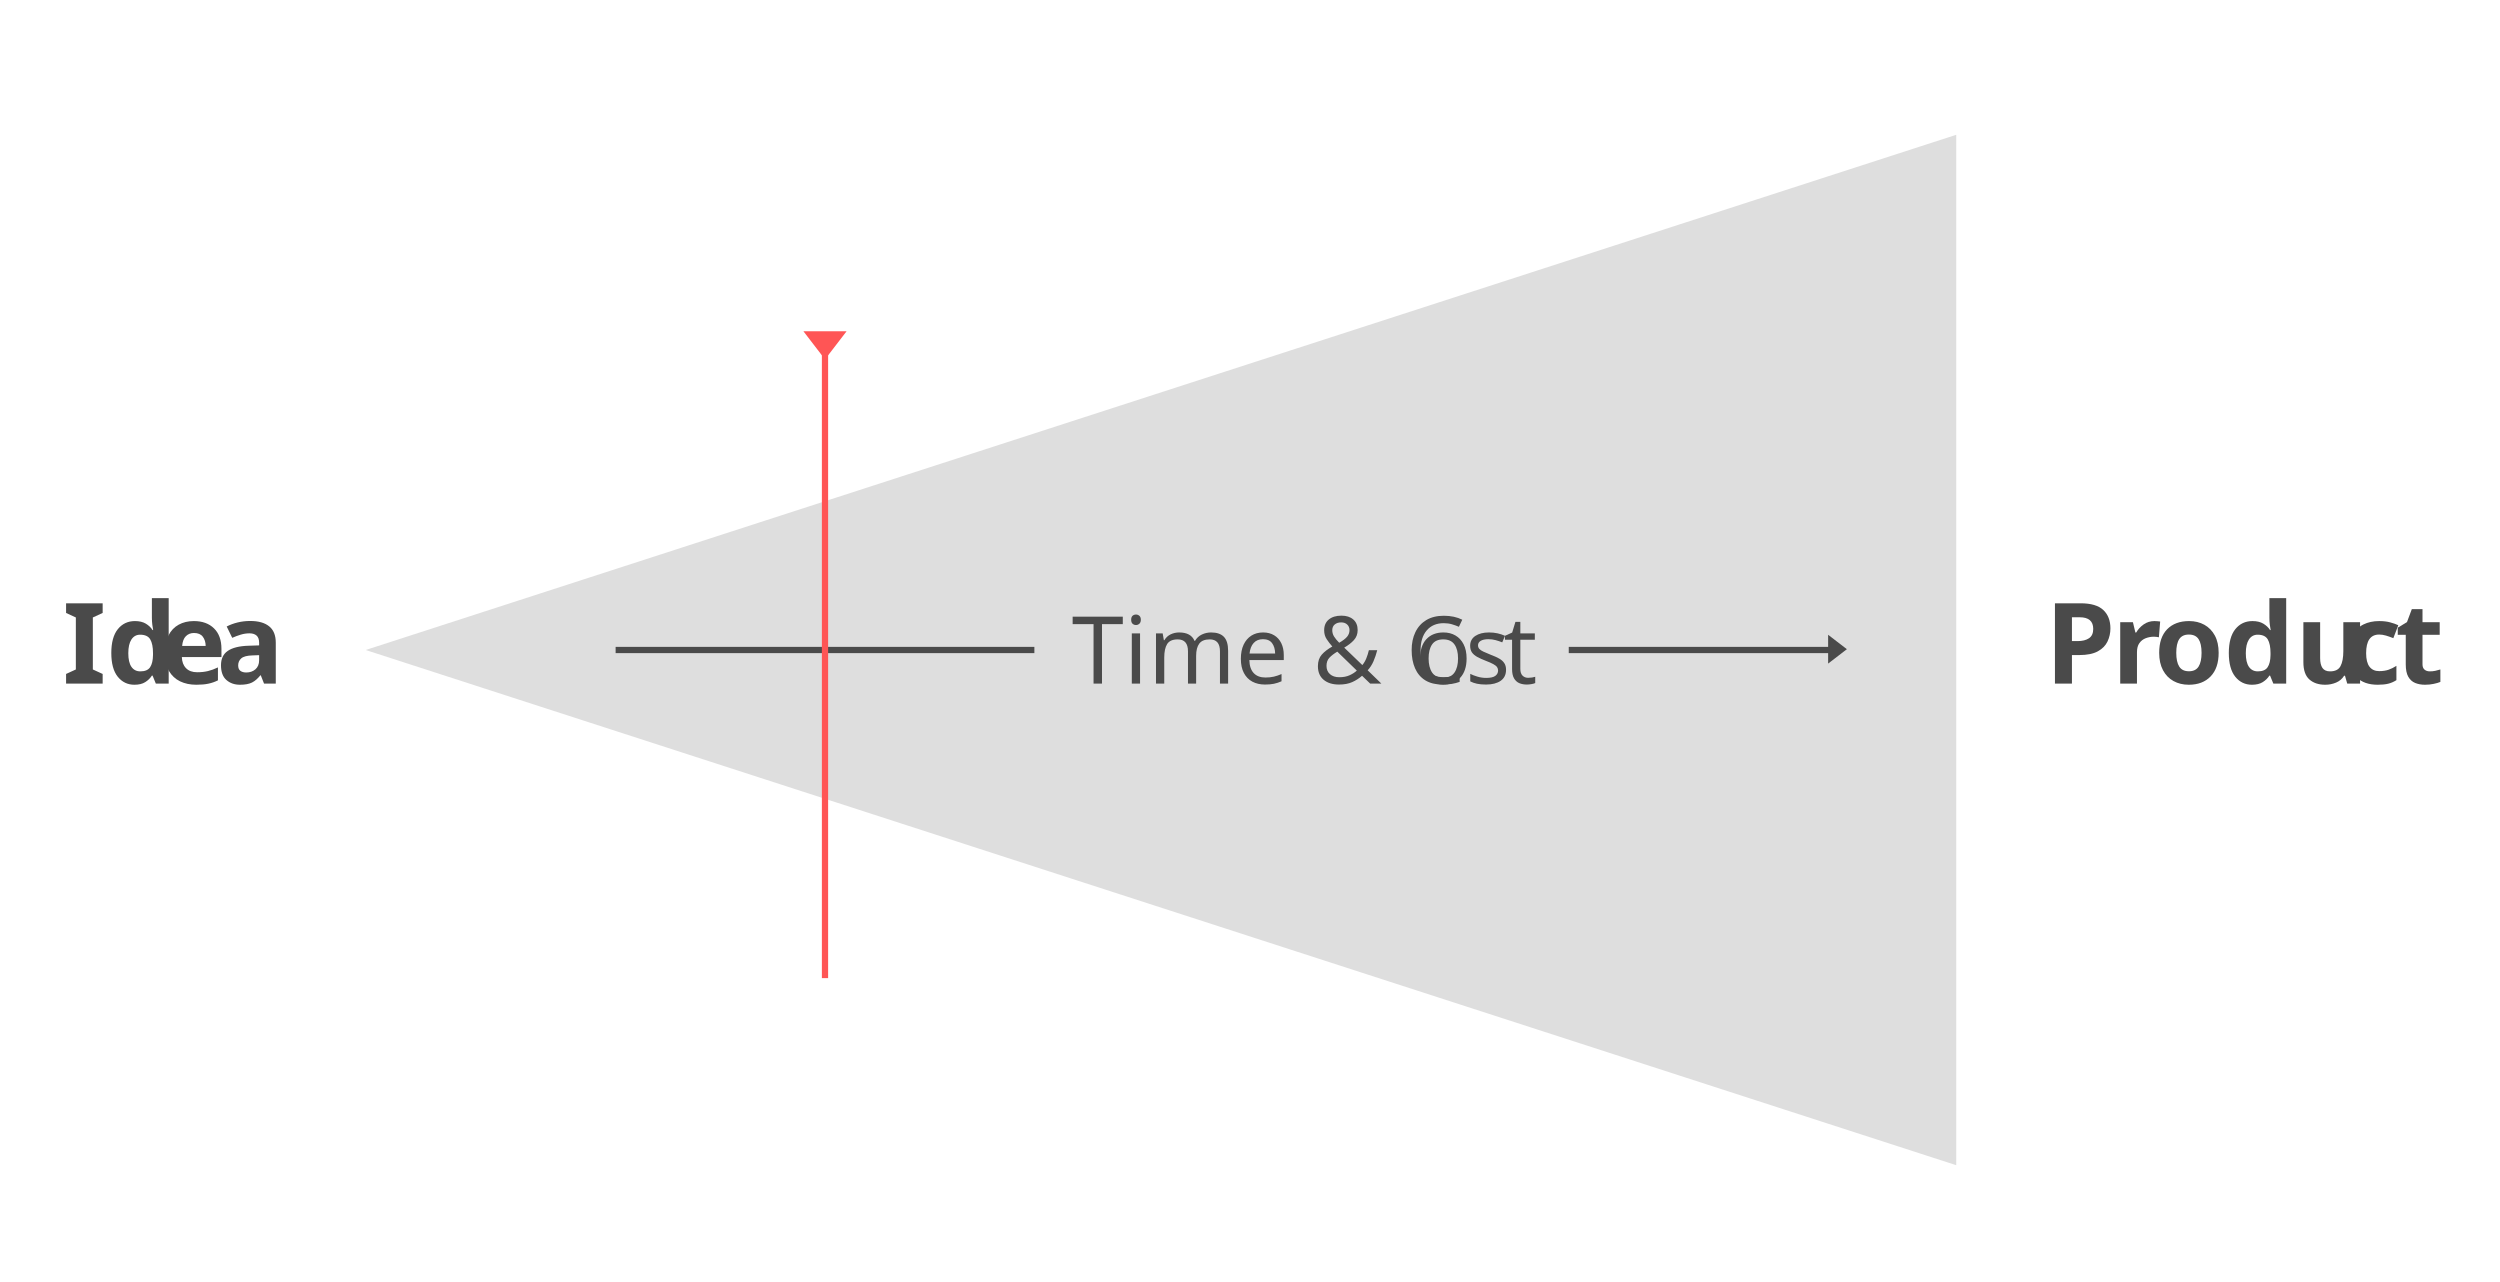
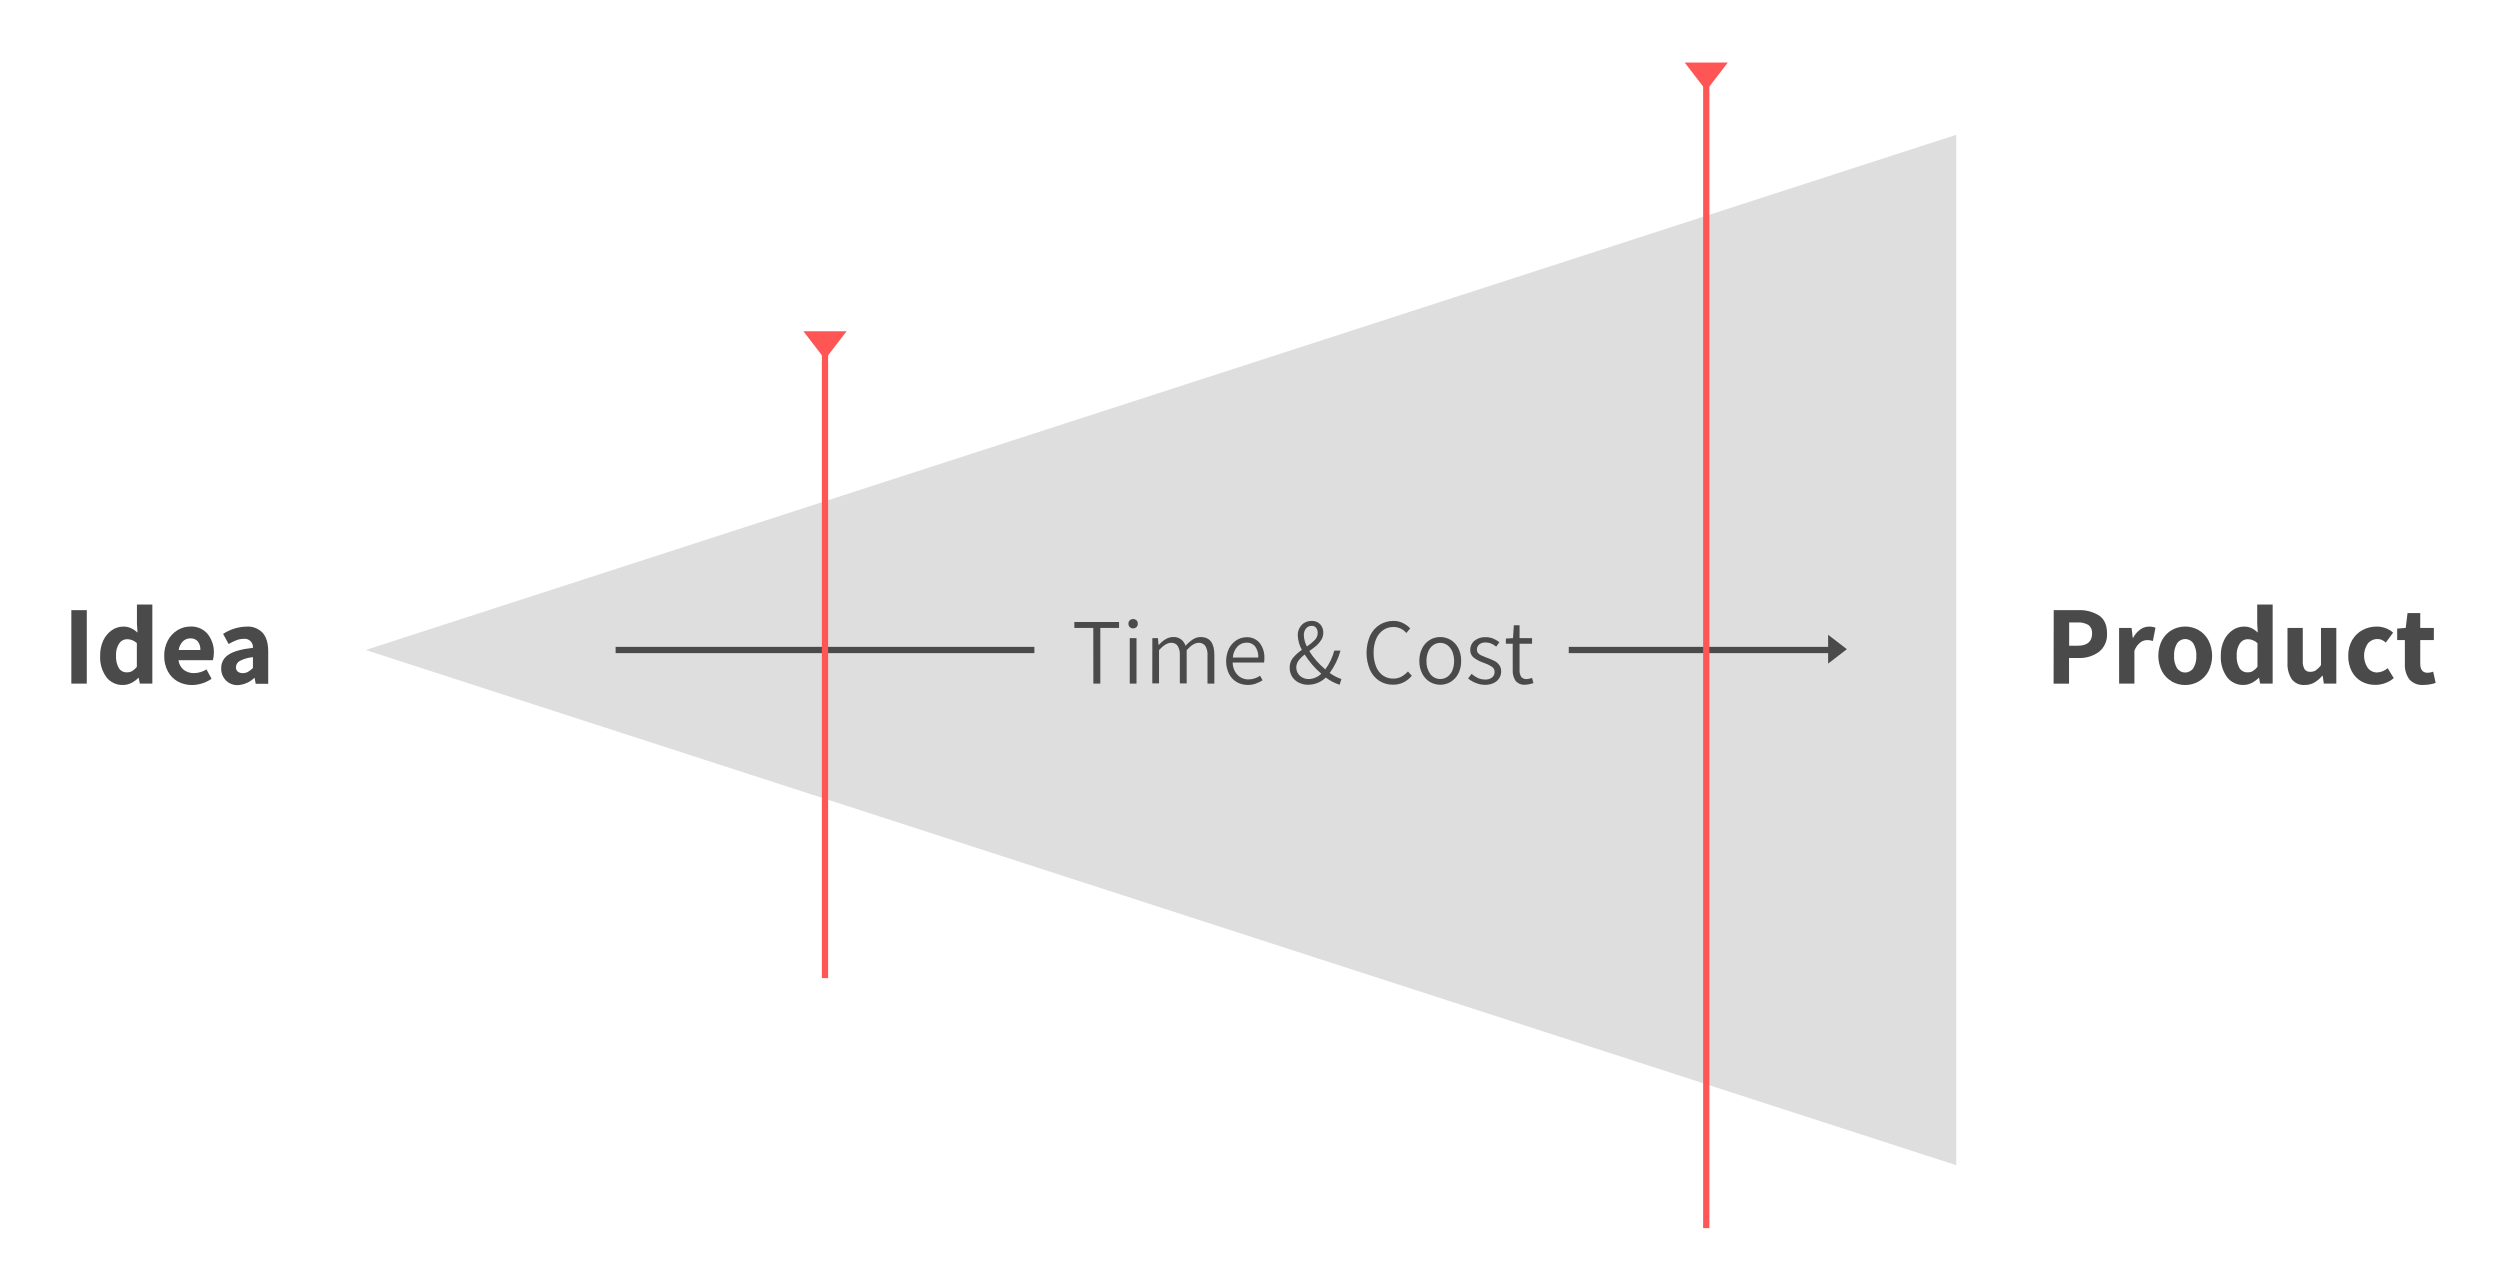
<svg xmlns="http://www.w3.org/2000/svg" id="Layer_1" data-name="Layer 1" viewBox="0 0 800 410">
  <defs>
-     <style>.cls-1{fill:#dedede;}.cls-2{font-size:36px;font-family:Assistant-Bold, Assistant;font-weight:700;}.cls-12,.cls-2,.cls-5{fill:#4a4a4a;}.cls-3{letter-spacing:-0.01em;}.cls-4{letter-spacing:0em;}.cls-5{font-size:30px;font-family:Assistant-Regular, Assistant;}.cls-6{letter-spacing:0em;}.cls-7{letter-spacing:-0.01em;}.cls-8{letter-spacing:0em;}.cls-9{letter-spacing:-0.01em;}.cls-10{letter-spacing:-0.01em;}.cls-11,.cls-13{fill:none;stroke-miterlimit:10;stroke-width:2px;}.cls-11{stroke:#4a4a4a;}.cls-13{stroke:#f55;}.cls-14{fill:#f55;}</style>
+     <style>.cls-1{fill:#dedede;}.cls-2{isolation:isolate;}.cls-3{fill:#4a4a4a;}.cls-4,.cls-5{fill:none;stroke-miterlimit:10;stroke-width:2px;}.cls-4{stroke:#4a4a4a;}.cls-5{stroke:#f55;}.cls-6{fill:#f55;}</style>
  </defs>
  <polygon class="cls-1" points="117 208 626 372.87 626 43.13 117 208" />
-   <text class="cls-2" transform="translate(19.99 218.76)">Id<tspan class="cls-3" x="31.14" y="0">e</tspan>
-     <tspan class="cls-4" x="49.21" y="0">a</tspan>
-   </text>
-   <text class="cls-5" transform="translate(342.95 218.76)">Time &amp; C<tspan class="cls-6" x="109.83" y="0">o</tspan>
-     <tspan class="cls-7" x="125.97" y="0">s</tspan>
-     <tspan class="cls-8" x="138.15" y="0">t</tspan>
-   </text>
-   <text class="cls-2" transform="translate(654.35 218.76)">P<tspan class="cls-9" x="21.31" y="0">r</tspan>
-     <tspan x="34.96" y="0">odu</tspan>
-     <tspan class="cls-10" x="95.72" y="0">c</tspan>
-     <tspan x="112.1" y="0">t</tspan>
-   </text>
-   <line class="cls-11" x1="197" y1="208" x2="331" y2="208" />
-   <line class="cls-11" x1="502" y1="208" x2="586" y2="208" />
-   <polygon class="cls-12" points="591 207.74 585 203.13 585 212.35 591 207.74" />
-   <line class="cls-13" x1="264" y1="313" x2="264" y2="109" />
-   <polygon class="cls-14" points="264 115 270.91 106 257.09 106 264 115" />
+   <g class="cls-2">
+     <g class="cls-2">
+       <path class="cls-3" d="M22.83,195.25h4.94v23.51H22.83Z" />
+       <path class="cls-3" d="M34.05,216.71a10.77,10.77,0,0,1-2-6.84,11,11,0,0,1,1-4.93,8.22,8.22,0,0,1,2.75-3.28,6.36,6.36,0,0,1,3.62-1.15,5.54,5.54,0,0,1,2.41.47A7.9,7.9,0,0,1,44,202.42l-.18-2.78v-6.19h4.93v25.31h-4l-.36-1.84h-.11a8.42,8.42,0,0,1-2.29,1.64,5.76,5.76,0,0,1-2.57.63A6.43,6.43,0,0,1,34.05,216.71Zm8.26-2a5.22,5.22,0,0,0,1.48-1.32V205.8a4.55,4.55,0,0,0-3.17-1.26,3,3,0,0,0-2.49,1.37,6.48,6.48,0,0,0-1,3.89,7.28,7.28,0,0,0,.9,4,2.92,2.92,0,0,0,2.59,1.35A3.52,3.52,0,0,0,42.31,214.75Z" />
+     </g>
+     <g class="cls-2">
+       <path class="cls-3" d="M68.12,211.27h-11a4.62,4.62,0,0,0,1.74,3.13,5.3,5.3,0,0,0,3.22,1,7.79,7.79,0,0,0,4-1.19l1.62,3a11.11,11.11,0,0,1-6.22,2,9.38,9.38,0,0,1-4.56-1.11,8.11,8.11,0,0,1-3.2-3.24,10.17,10.17,0,0,1-1.17-5,10,10,0,0,1,1.17-4.93,8.48,8.48,0,0,1,3.08-3.28,7.69,7.69,0,0,1,4.06-1.15,6.78,6.78,0,0,1,5.58,2.36,9.37,9.37,0,0,1,2,6.17A9.09,9.09,0,0,1,68.12,211.27Zm-4-3.27a4.22,4.22,0,0,0-.8-2.72,2.89,2.89,0,0,0-2.41-1,3.41,3.41,0,0,0-2.36.92A4.85,4.85,0,0,0,57.18,208Z" />
+     </g>
+     <g class="cls-2">
+       <path class="cls-3" d="M72.24,217.68a5.29,5.29,0,0,1-1.46-3.82,5,5,0,0,1,2.42-4.41q2.4-1.56,7.74-2.14a2.65,2.65,0,0,0-3-2.88,6.55,6.55,0,0,0-2.26.43,17,17,0,0,0-2.52,1.23l-1.77-3.24a14.17,14.17,0,0,1,7.49-2.34,6.51,6.51,0,0,1,5.18,2q1.77,2,1.77,6v10.3h-4l-.36-1.87h-.11a8.18,8.18,0,0,1-5.29,2.3A5.08,5.08,0,0,1,72.24,217.68ZM79.33,215a7.93,7.93,0,0,0,1.61-1.24V210.3a11,11,0,0,0-4.18,1.19,2.31,2.31,0,0,0-1.26,2,1.74,1.74,0,0,0,.58,1.42,2.45,2.45,0,0,0,1.62.49A3.22,3.22,0,0,0,79.33,215Z" />
+     </g>
+   </g>
+   <g class="cls-2">
+     <g class="cls-2">
+       <path class="cls-3" d="M349.85,200.94h-6.06v-1.89H358.1v1.89h-6v17.82h-2.22Z" />
+       <path class="cls-3" d="M361.52,200.67a1.5,1.5,0,0,1-.42-1.11,1.39,1.39,0,0,1,.42-1.06,1.63,1.63,0,0,1,2.16,0,1.39,1.39,0,0,1,.42,1.06,1.5,1.5,0,0,1-.42,1.11,1.6,1.6,0,0,1-2.16,0Zm0,3.54h2.16v14.55h-2.16Z" />
+       <path class="cls-3" d="M368.75,204.21h1.8l.18,2.16h.09q2.31-2.52,4.53-2.52a3.84,3.84,0,0,1,4,2.82,11.69,11.69,0,0,1,2.43-2.1,4.53,4.53,0,0,1,2.4-.72q4.41,0,4.41,5.67v9.24h-2.19v-9a5.32,5.32,0,0,0-.69-3.06,2.48,2.48,0,0,0-2.16-1q-1.71,0-3.81,2.34v10.65h-2.19v-9a5.29,5.29,0,0,0-.69-3,2.41,2.41,0,0,0-2.13-1q-1.71,0-3.84,2.34v10.65h-2.16Z" />
+       <path class="cls-3" d="M404.51,212H394.46a5.83,5.83,0,0,0,1.57,4,4.79,4.79,0,0,0,3.5,1.41,6.6,6.6,0,0,0,3.69-1.17l.81,1.44a10.87,10.87,0,0,1-2.22,1.09,7.58,7.58,0,0,1-2.55.41,7,7,0,0,1-3.5-.91,6.54,6.54,0,0,1-2.49-2.66,9.4,9.4,0,0,1,0-8.07,6.89,6.89,0,0,1,2.42-2.69,6,6,0,0,1,3.18-.94,5.18,5.18,0,0,1,4.21,1.82,7.55,7.55,0,0,1,1.52,5A8.2,8.2,0,0,1,404.51,212Zm-1.86-1.59a5.53,5.53,0,0,0-1-3.54,3.34,3.34,0,0,0-2.76-1.23,4,4,0,0,0-2.88,1.23,5.57,5.57,0,0,0-1.5,3.54Z" />
+       <path class="cls-3" d="M428.69,219.12a14.37,14.37,0,0,1-4.44-2.31,8.11,8.11,0,0,1-5.61,2.31,6.63,6.63,0,0,1-3.06-.69,5.21,5.21,0,0,1-2.12-1.93,5.26,5.26,0,0,1-.76-2.81,4.87,4.87,0,0,1,1-3.11,14.07,14.07,0,0,1,2.9-2.62,10.26,10.26,0,0,1-1.32-4.65,4.62,4.62,0,0,1,1.24-3.3,4.21,4.21,0,0,1,3.2-1.32,3.57,3.57,0,0,1,2.73,1.05,3.86,3.86,0,0,1,1,2.76,4.23,4.23,0,0,1-.62,2.22,8,8,0,0,1-1.51,1.82c-.6.52-1.38,1.13-2.34,1.81a21.56,21.56,0,0,0,2.29,3.11,26.82,26.82,0,0,0,2.81,2.74,16.75,16.75,0,0,0,2.88-6h2a22,22,0,0,1-3.45,7.14,13.41,13.41,0,0,0,3.72,1.95ZM416,216.3a4.16,4.16,0,0,0,2.88,1,6,6,0,0,0,3.93-1.71,27.08,27.08,0,0,1-5.31-6.15,10.24,10.24,0,0,0-2,2,3.67,3.67,0,0,0,.48,4.83Zm2.19-9.42a15.38,15.38,0,0,0,2.59-2.13,3.15,3.15,0,0,0,.89-2.19,2.68,2.68,0,0,0-.48-1.62,1.66,1.66,0,0,0-1.44-.66,2.25,2.25,0,0,0-1.83.84,3.24,3.24,0,0,0-.69,2.13A8.56,8.56,0,0,0,418.19,206.88Z" />
+       <path class="cls-3" d="M441.39,217.89a8.26,8.26,0,0,1-3-3.54,13.93,13.93,0,0,1,0-10.85,8.39,8.39,0,0,1,3.09-3.57,8.3,8.3,0,0,1,4.47-1.24,6.68,6.68,0,0,1,3,.69,7.81,7.81,0,0,1,2.31,1.71l-1.23,1.47a5.29,5.29,0,0,0-4.08-1.92,5.72,5.72,0,0,0-3.36,1,6.55,6.55,0,0,0-2.24,2.86,10.92,10.92,0,0,0-.79,4.36,11.56,11.56,0,0,0,.76,4.39,6.46,6.46,0,0,0,2.19,2.9,5.61,5.61,0,0,0,3.35,1,5.44,5.44,0,0,0,2.5-.57,7.8,7.8,0,0,0,2.18-1.71l1.23,1.38a8.32,8.32,0,0,1-2.67,2.13,7.47,7.47,0,0,1-3.33.72A8,8,0,0,1,441.39,217.89Z" />
+     </g>
+     <g class="cls-2">
+       <path class="cls-3" d="M457.55,218.21a6.6,6.6,0,0,1-2.44-2.65,8.51,8.51,0,0,1-.92-4.06,8.65,8.65,0,0,1,.92-4.08,6.56,6.56,0,0,1,2.44-2.66,6.55,6.55,0,0,1,6.66,0,6.72,6.72,0,0,1,2.45,2.66,8.77,8.77,0,0,1,.91,4.08,8.63,8.63,0,0,1-.91,4.06,6.76,6.76,0,0,1-2.45,2.65,6.55,6.55,0,0,1-6.66,0Zm5.62-1.64a4.76,4.76,0,0,0,1.58-2,8.34,8.34,0,0,0,0-6.06,4.85,4.85,0,0,0-1.58-2.05,3.93,3.93,0,0,0-4.59,0,4.72,4.72,0,0,0-1.55,2.05,7.58,7.58,0,0,0-.56,3,6.68,6.68,0,0,0,1.23,4.2,4,4,0,0,0,5.47.87Z" />
+     </g>
+     <g class="cls-2">
+       <path class="cls-3" d="M472.28,218.56a8.76,8.76,0,0,1-2.49-1.45l1.11-1.47A9.52,9.52,0,0,0,473,217a5.59,5.59,0,0,0,2.28.45,3.24,3.24,0,0,0,2.22-.69,2.22,2.22,0,0,0,.78-1.74,2,2,0,0,0-.88-1.68,10.53,10.53,0,0,0-2.51-1.2,12.45,12.45,0,0,1-3.24-1.64,3,3,0,0,1-1.17-2.53,3.7,3.7,0,0,1,1.34-2.93,5.37,5.37,0,0,1,3.61-1.15,6.4,6.4,0,0,1,2.37.45,7.86,7.86,0,0,1,2,1.17l-1,1.41a8.51,8.51,0,0,0-1.65-1,4.34,4.34,0,0,0-1.71-.33,3.05,3.05,0,0,0-2.1.64,2.06,2.06,0,0,0-.72,1.58A1.64,1.64,0,0,0,473,209a3.07,3.07,0,0,0,1.07.76c.42.2,1,.44,1.77.74a22.68,22.68,0,0,1,2.4,1,4.46,4.46,0,0,1,1.5,1.28,3.35,3.35,0,0,1,.63,2.11,3.82,3.82,0,0,1-.62,2.14,4.14,4.14,0,0,1-1.79,1.55,6.43,6.43,0,0,1-2.81.57A7.88,7.88,0,0,1,472.28,218.56Z" />
+     </g>
+     <g class="cls-2">
+       <path class="cls-3" d="M485,217.89a5.73,5.73,0,0,1-.93-3.51V206h-2.19v-1.65l2.28-.15.27-4.11h1.83v4.11h4V206h-4v8.43a3.66,3.66,0,0,0,.52,2.16,2.07,2.07,0,0,0,1.79.72,5.15,5.15,0,0,0,1.68-.39l.45,1.65a8.74,8.74,0,0,1-2.61.54A3.63,3.63,0,0,1,485,217.89Z" />
+     </g>
+   </g>
+   <g class="cls-2">
+     <g class="cls-2">
+       <path class="cls-3" d="M657.19,195.25H665a11.57,11.57,0,0,1,6.75,1.75q2.51,1.74,2.5,5.7a7,7,0,0,1-2.55,5.87,10.4,10.4,0,0,1-6.55,2h-3.06v8.21h-4.94Zm7.67,11.38q4.6,0,4.61-3.93a3.1,3.1,0,0,0-1.17-2.7,6.25,6.25,0,0,0-3.58-.82h-2.59v7.45Z" />
+     </g>
+     <g class="cls-2">
+       <path class="cls-3" d="M678.11,200.94h4l.36,3.13h.15a7.27,7.27,0,0,1,2.28-2.64,4.8,4.8,0,0,1,2.76-.92,5.3,5.3,0,0,1,2.09.36l-.83,4.25c-.07,0-.29-.08-.65-.17a5.67,5.67,0,0,0-1.22-.12,3.6,3.6,0,0,0-2.24.83,6,6,0,0,0-1.8,2.59v10.51h-4.89Z" />
+     </g>
+     <g class="cls-2">
+       <path class="cls-3" d="M695,218.08a8.33,8.33,0,0,1-3.15-3.24,11.06,11.06,0,0,1,0-10,8.33,8.33,0,0,1,3.15-3.24,8.71,8.71,0,0,1,8.51,0,8.23,8.23,0,0,1,3.17,3.26,11,11,0,0,1,0,10,8.3,8.3,0,0,1-3.17,3.24,8.71,8.71,0,0,1-8.51,0Zm6.89-4.31a7,7,0,0,0,.94-3.9,7.18,7.18,0,0,0-.94-3.93,3.13,3.13,0,0,0-5.27,0,7.19,7.19,0,0,0-.92,3.93,7.06,7.06,0,0,0,.92,3.9,3.14,3.14,0,0,0,5.27,0Z" />
+       <path class="cls-3" d="M712.66,216.71a10.77,10.77,0,0,1-2-6.84,11,11,0,0,1,1-4.93,8.14,8.14,0,0,1,2.75-3.28,6.36,6.36,0,0,1,3.62-1.15,5.54,5.54,0,0,1,2.41.47,7.86,7.86,0,0,1,2.05,1.44l-.18-2.78v-6.19h4.94v25.31h-4l-.36-1.84h-.1a8.58,8.58,0,0,1-2.29,1.64,5.76,5.76,0,0,1-2.57.63A6.4,6.4,0,0,1,712.66,216.71Zm8.26-2a5.19,5.19,0,0,0,1.47-1.32V205.8a4.51,4.51,0,0,0-3.16-1.26,3,3,0,0,0-2.49,1.37,6.48,6.48,0,0,0-1,3.89,7.28,7.28,0,0,0,.9,4,2.94,2.94,0,0,0,2.6,1.35A3.55,3.55,0,0,0,720.92,214.75Z" />
+       <path class="cls-3" d="M733.36,217.34A8.94,8.94,0,0,1,732,212V200.94h4.89v10.48a4.87,4.87,0,0,0,.58,2.75,2.08,2.08,0,0,0,1.83.81,3.16,3.16,0,0,0,1.79-.49,7.51,7.51,0,0,0,1.63-1.63V200.94h4.9v17.82h-4l-.36-2.52h-.14a9.86,9.86,0,0,1-2.56,2.2,6.09,6.09,0,0,1-3.06.75A4.8,4.8,0,0,1,733.36,217.34Z" />
+     </g>
+     <g class="cls-2">
+       <path class="cls-3" d="M755.69,218.08a8,8,0,0,1-3.12-3.23,10.4,10.4,0,0,1-1.13-5,9.75,9.75,0,0,1,1.24-5,8.49,8.49,0,0,1,3.33-3.24,9.59,9.59,0,0,1,4.57-1.11,7.88,7.88,0,0,1,5.22,1.94l-2.34,3.17a5.7,5.7,0,0,0-1.29-.85,3.19,3.19,0,0,0-1.3-.27,4,4,0,0,0-3.19,1.46,7,7,0,0,0,0,7.78,3.72,3.72,0,0,0,3,1.46,5.59,5.59,0,0,0,3.38-1.37L766,217a8.71,8.71,0,0,1-2.79,1.62,9.21,9.21,0,0,1-3.08.54A8.94,8.94,0,0,1,755.69,218.08Z" />
+     </g>
+     <g class="cls-2">
+       <path class="cls-3" d="M771,217.41a7.74,7.74,0,0,1-1.44-5v-7.59H767.1v-3.67l2.73-.22.58-4.75h4.07v4.75h4.35v3.89h-4.35v7.56q0,2.91,2.37,2.91a5.35,5.35,0,0,0,1.77-.36l.79,3.6a11.92,11.92,0,0,1-3.85.65A5.48,5.48,0,0,1,771,217.41Z" />
+     </g>
+   </g>
+   <line class="cls-4" x1="197" y1="208" x2="331" y2="208" />
+   <line class="cls-4" x1="502" y1="208" x2="586" y2="208" />
+   <polygon class="cls-3" points="591 207.74 585 203.13 585 212.35 591 207.74" />
+   <line class="cls-5" x1="546" y1="393" x2="546" y2="23" />
+   <line class="cls-5" x1="264" y1="313" x2="264" y2="109" />
+   <polygon class="cls-6" points="264 115 270.91 106 257.09 106 264 115" />
+   <polygon class="cls-6" points="546 29 552.91 20 539.09 20 546 29" />
</svg>
